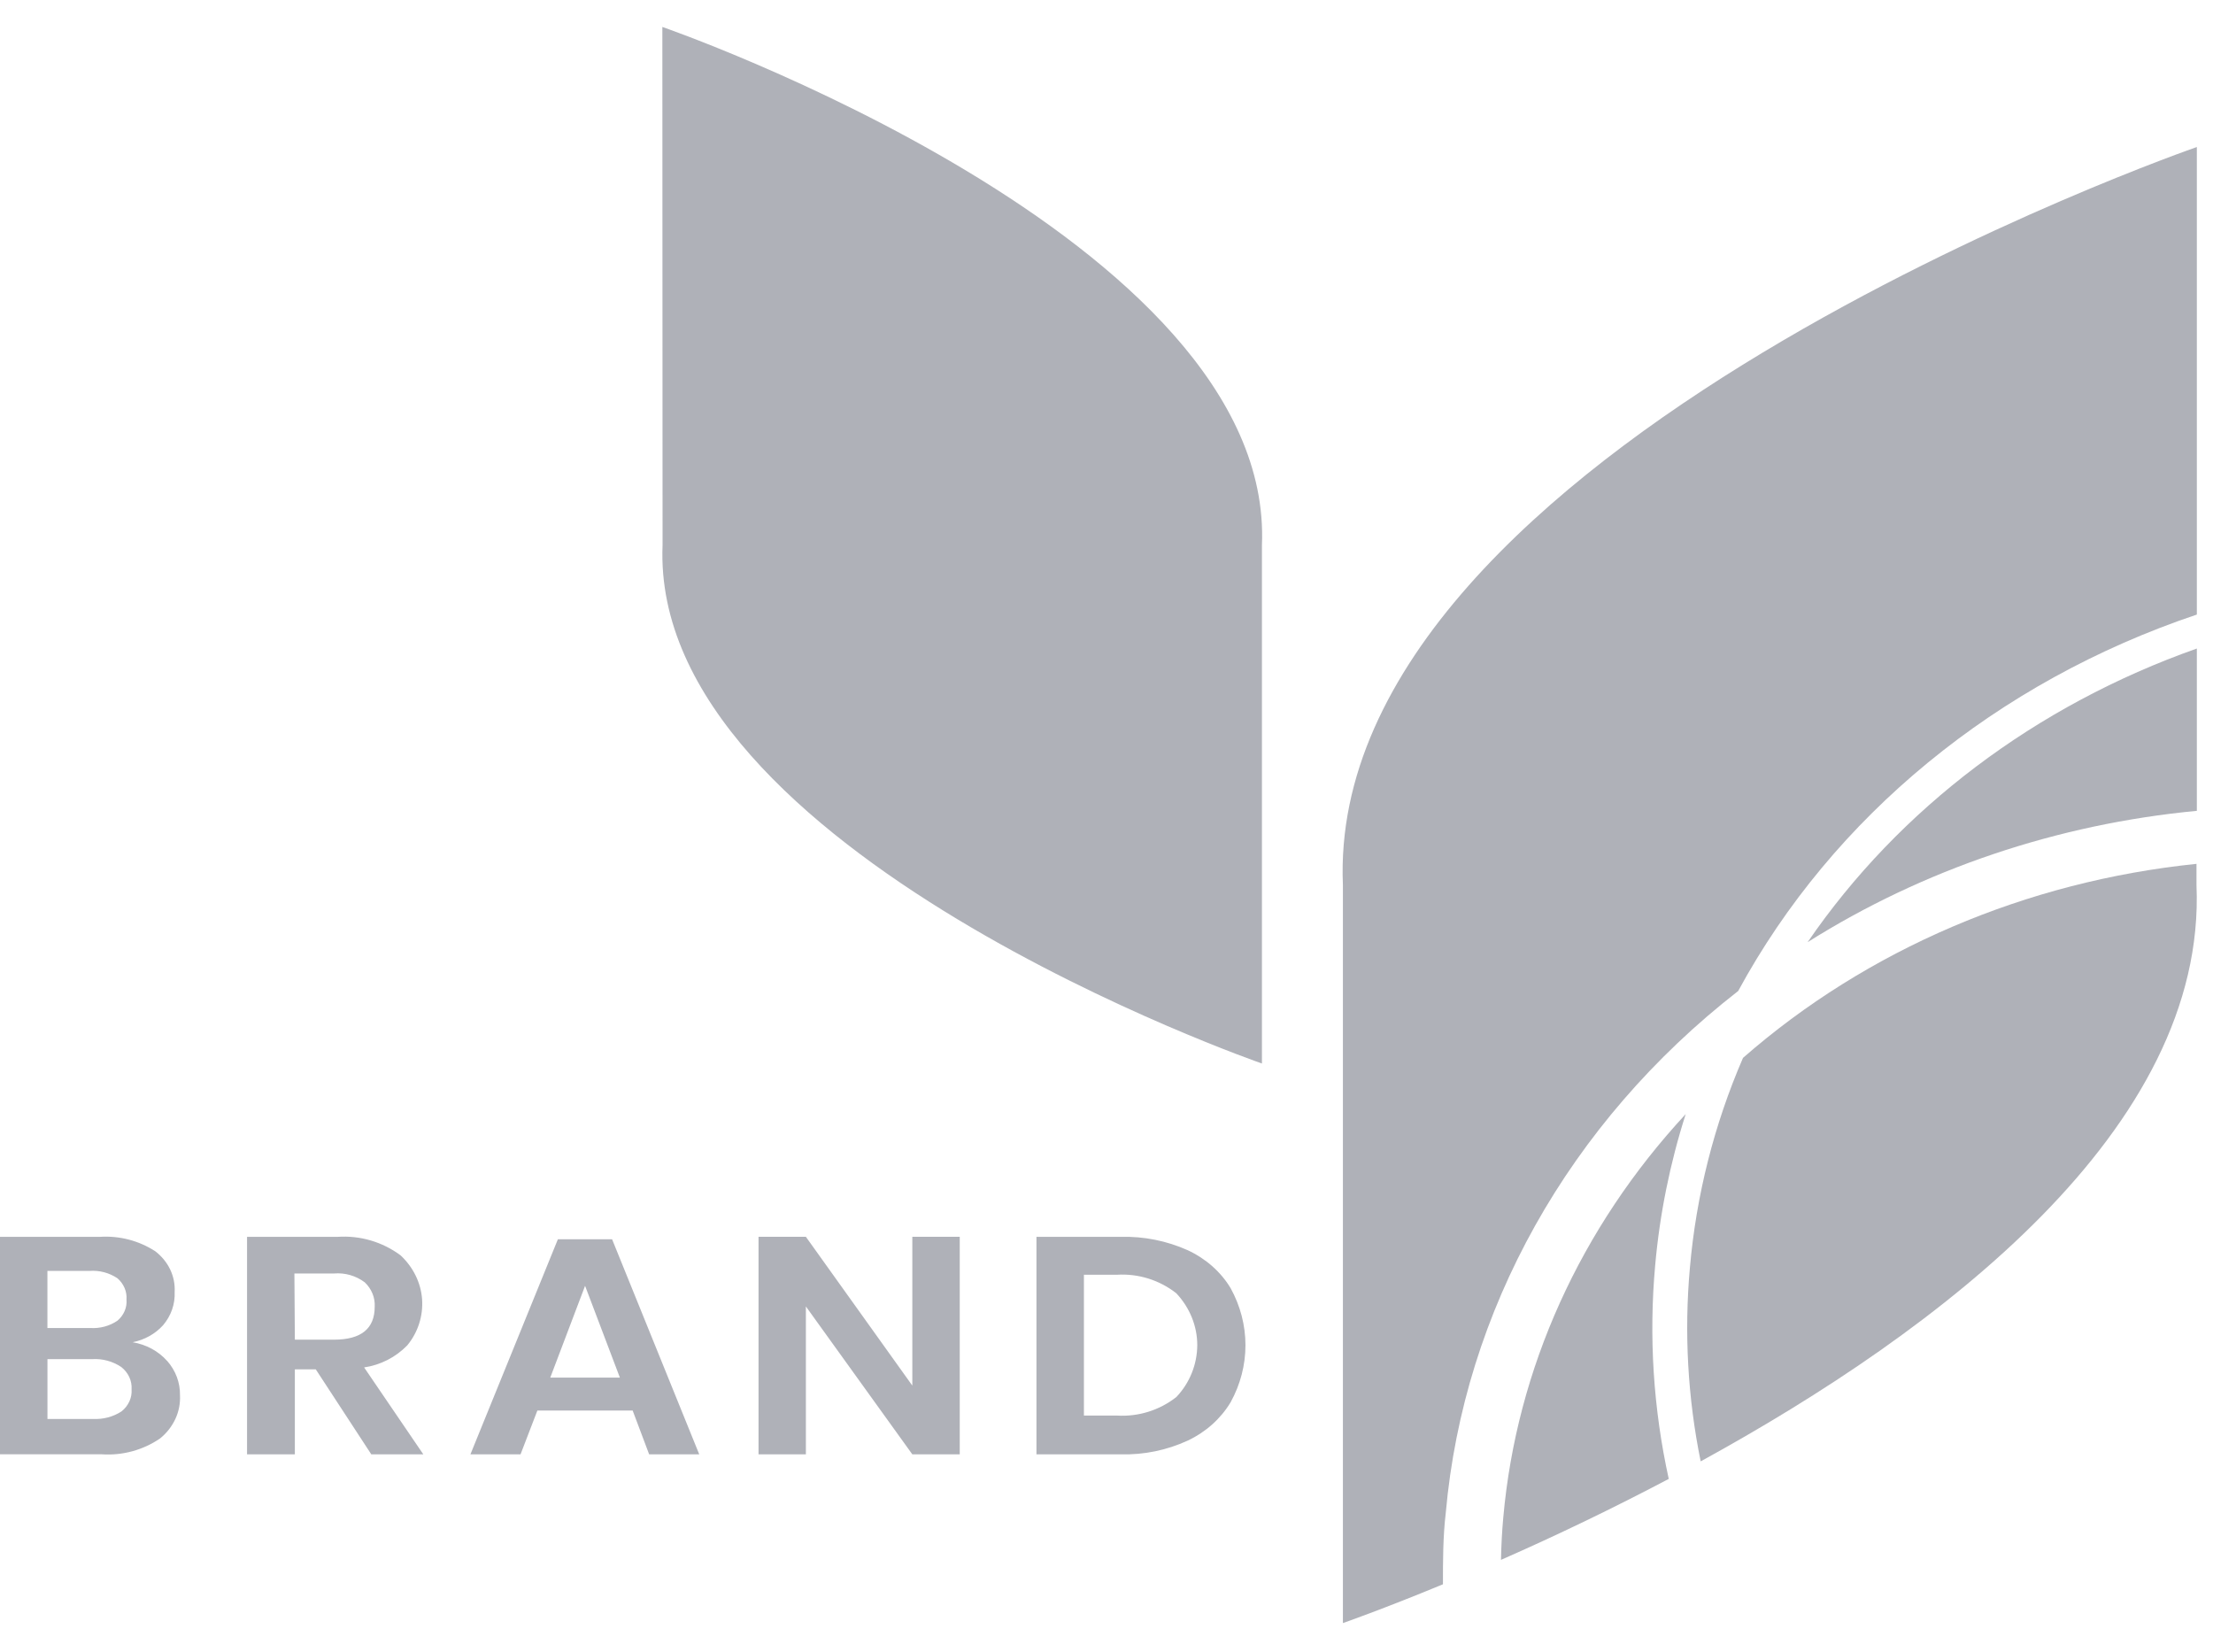
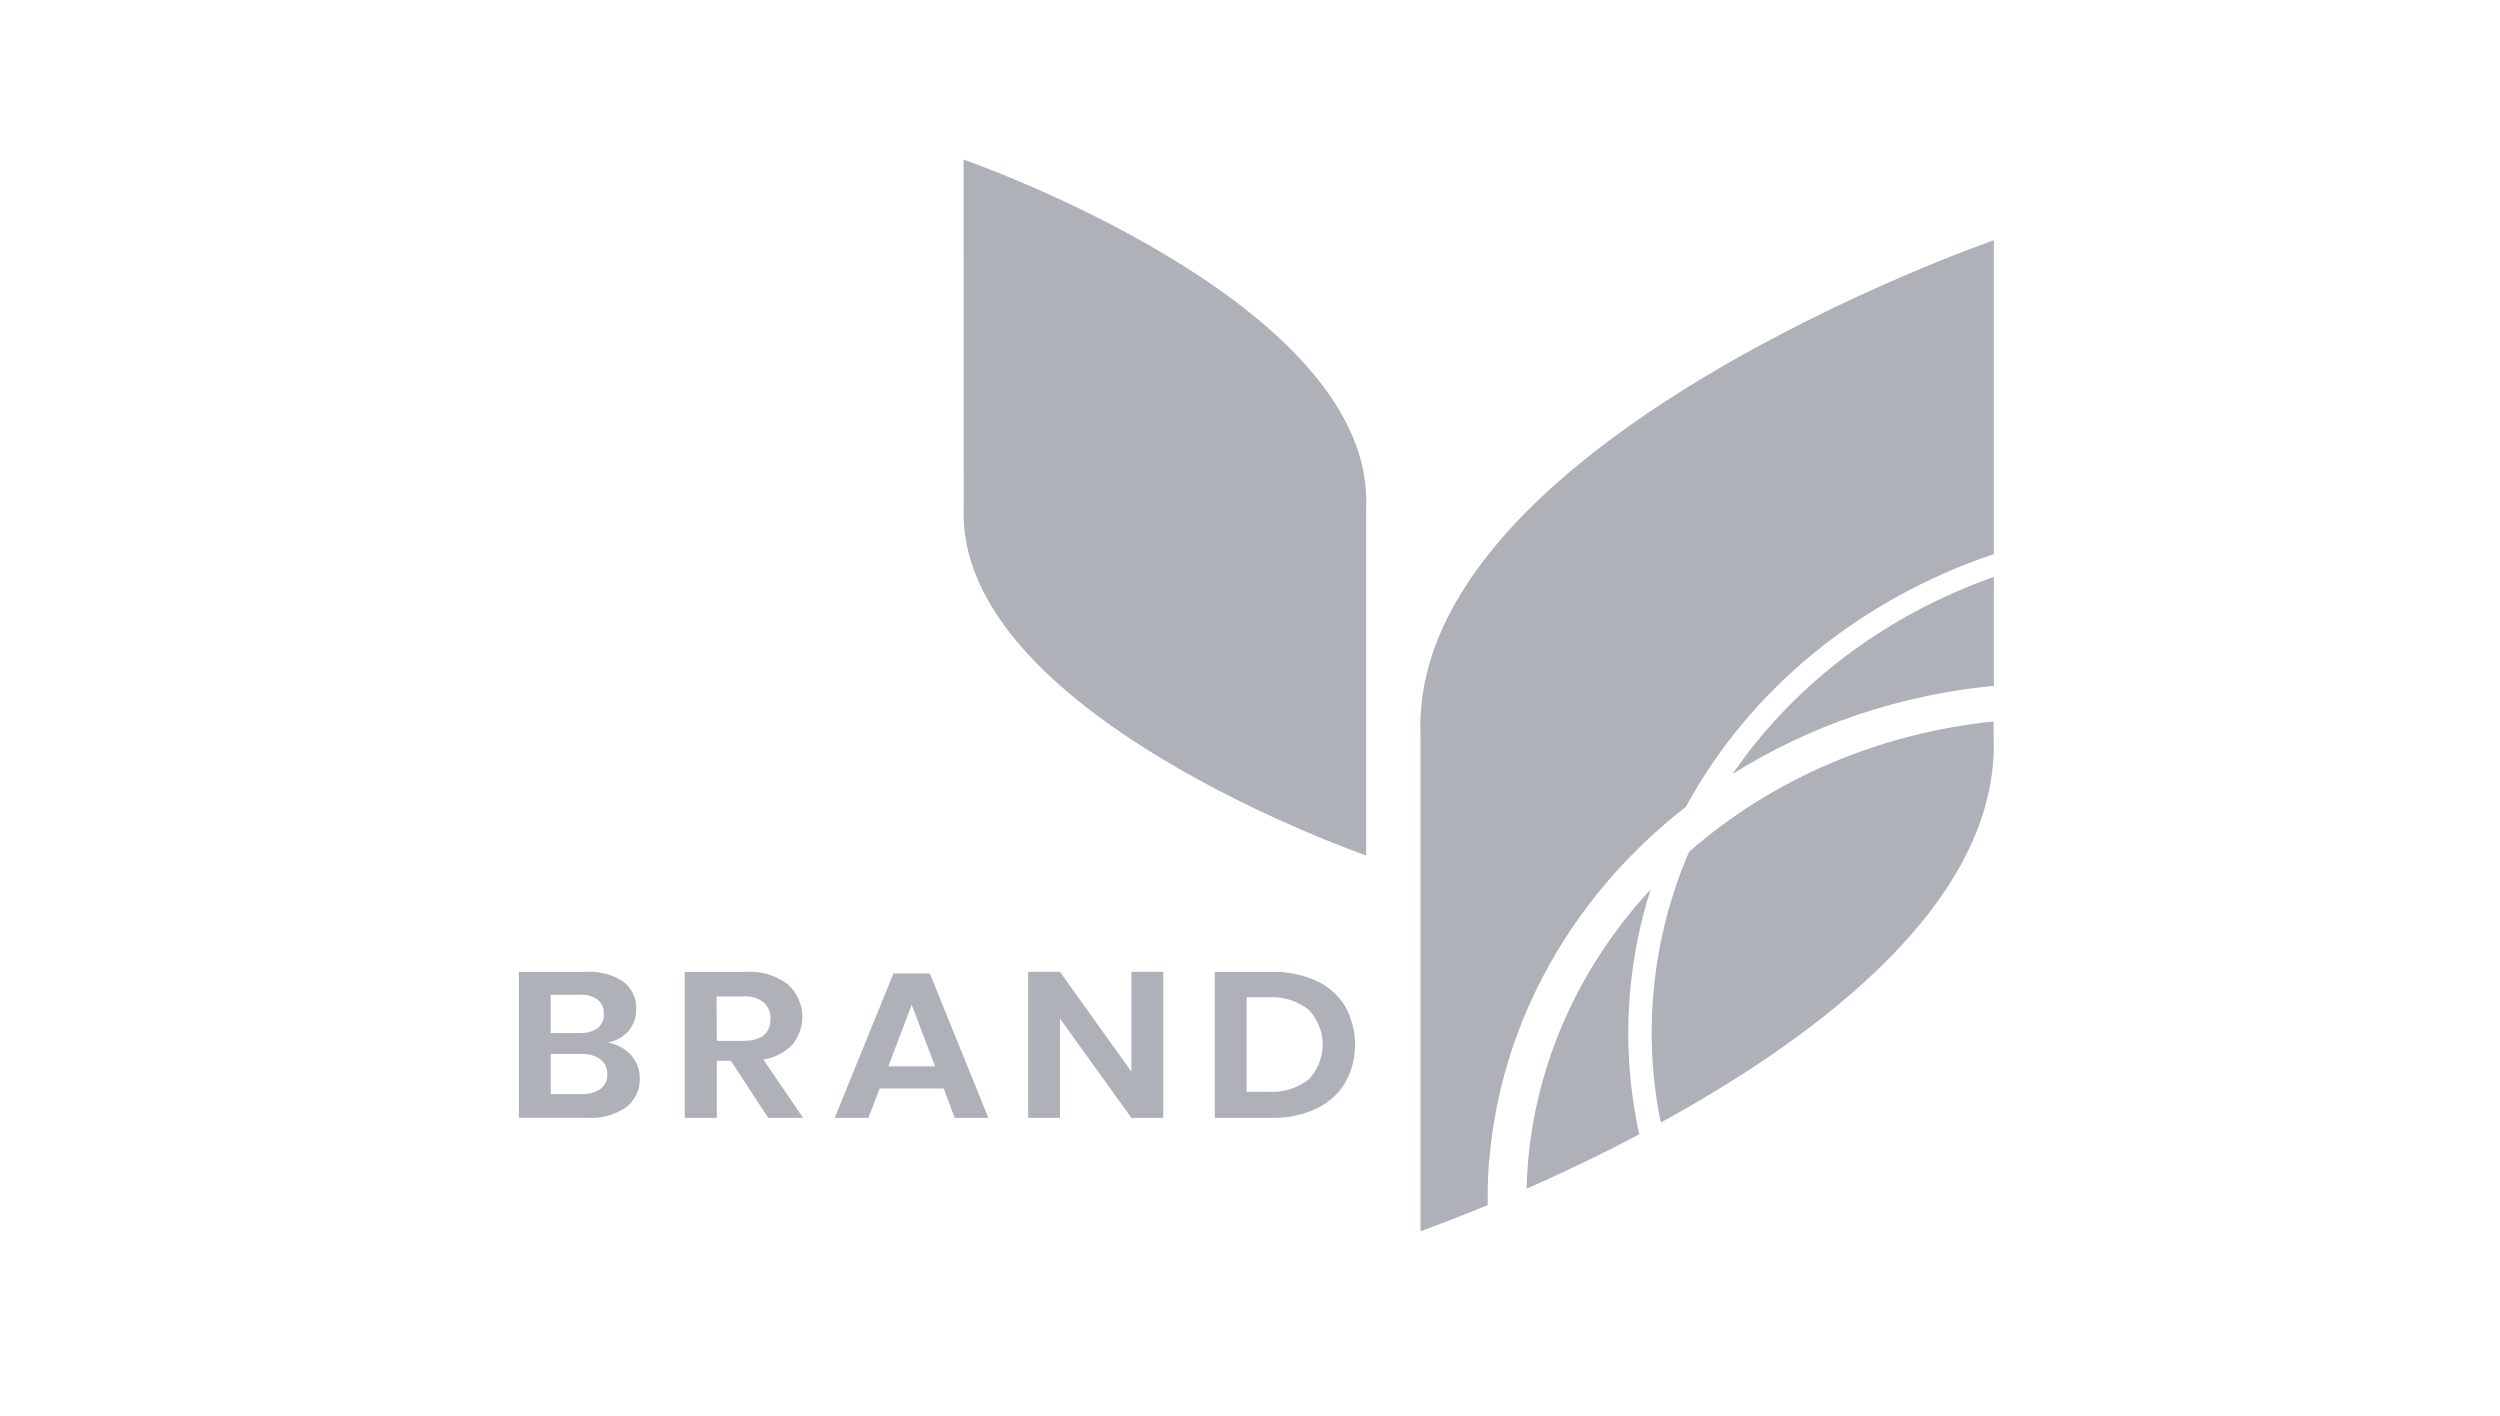
- <svg xmlns="http://www.w3.org/2000/svg" width="63" height="47" fill="none">
-   <path fill="#AFB1B8" d="M4.757 38.735c.244.276.373.622.367.977a1.43 1.43 0 0 1-.131.676 1.559 1.559 0 0 1-.438.558 2.627 2.627 0 0 1-1.651.45H0v-6.19h2.844a2.593 2.593 0 0 1 1.576.41c.184.142.33.32.425.52.096.202.139.42.127.64.016.34-.1.677-.33.946-.221.246-.526.416-.866.484.385.064.733.252.98.53Zm-3.406-.934h1.216c.276.018.55-.055.773-.206a.737.737 0 0 0 .207-.275.679.679 0 0 0 .054-.33.702.702 0 0 0-.055-.329.76.76 0 0 0-.203-.276 1.255 1.255 0 0 0-.796-.209H1.35v1.625Zm2.108 2.374a.776.776 0 0 0 .224-.284.71.71 0 0 0 .063-.345.722.722 0 0 0-.066-.35.788.788 0 0 0-.228-.285 1.338 1.338 0 0 0-.826-.224H1.351v1.703h1.292c.29.015.578-.06.816-.215ZM10.57 41.397l-1.581-2.42h-.595v2.42H7.033v-6.191H9.61a2.699 2.699 0 0 1 1.793.526c.36.336.578.779.613 1.248a1.86 1.86 0 0 1-.421 1.314 2.148 2.148 0 0 1-1.229.629l1.685 2.474h-1.48Zm-2.176-3.264h1.113c.773 0 1.16-.312 1.16-.937a.852.852 0 0 0-.063-.375.917.917 0 0 0-.221-.321 1.282 1.282 0 0 0-.876-.251H8.381l.013 1.884ZM18.01 40.15h-2.712l-.479 1.247h-1.427l2.49-6.122h1.543l2.481 6.122H18.48l-.469-1.246Zm-.363-.937-.991-2.613-.991 2.613h1.982ZM27.322 41.397h-1.35l-3.03-4.21v4.21h-1.348v-6.192h1.348l3.03 4.235v-4.235h1.35v6.192ZM35.033 39.915c-.28.467-.705.848-1.223 1.092a4.288 4.288 0 0 1-1.9.39h-2.404v-6.191h2.405a4.376 4.376 0 0 1 1.9.38c.517.24.943.616 1.222 1.08.278.504.423 1.06.423 1.625 0 .564-.145 1.12-.423 1.624Zm-1.546-.148a2.16 2.16 0 0 0 .597-1.478c0-.542-.212-1.066-.597-1.477a2.488 2.488 0 0 0-1.692-.527h-.938v4.008h.938a2.49 2.49 0 0 0 1.692-.526ZM18.856.767s17.438 6.028 17.069 14.751v14.754s-17.426-6.03-17.063-14.754L18.856.767ZM51.46 26.818c3.294-2.075 7.103-3.36 11.08-3.738v-4.62c-4.582 1.618-8.47 4.55-11.08 8.358Z" />
-   <path fill="#AFB1B8" d="M49.482 28.21c2.695-4.97 7.368-8.805 13.058-10.717V4.185s-24.835 8.587-24.31 21.009V46.2s1.107-.384 2.848-1.104c0-.671 0-1.349.08-2.03.513-5.766 3.507-11.11 8.324-14.857Z" />
-   <path fill="#AFB1B8" d="M47.12 36.013c.13-1.457.421-2.898.869-4.301-3 3.235-4.816 7.25-5.193 11.479-.037.399-.057.798-.066 1.21a74.756 74.756 0 0 0 4.776-2.305c-.44-2.001-.57-4.049-.386-6.083ZM48.108 36.089a19.051 19.051 0 0 0 .307 5.508c6.785-3.718 14.41-9.462 14.115-16.403v-.605c-4.848.497-9.383 2.437-12.91 5.523a19.259 19.259 0 0 0-1.512 5.977Z" />
+ <svg xmlns="http://www.w3.org/2000/svg" width="106" height="60" fill="none">
+   <path fill="#AFB1B8" d="M26.757 44.735c.244.276.373.622.367.977a1.43 1.43 0 0 1-.131.676 1.558 1.558 0 0 1-.438.558 2.627 2.627 0 0 1-1.651.45H22v-6.19h2.844a2.593 2.593 0 0 1 1.576.41c.184.142.33.32.425.52.096.202.139.42.127.64.016.34-.1.677-.33.946-.221.246-.526.416-.866.484.385.064.733.252.98.53Zm-3.406-.934h1.216c.276.018.55-.055.773-.206a.738.738 0 0 0 .207-.275.68.68 0 0 0 .054-.33.702.702 0 0 0-.055-.329.759.759 0 0 0-.203-.276 1.255 1.255 0 0 0-.796-.209H23.35v1.625Zm2.108 2.374a.777.777 0 0 0 .224-.284.712.712 0 0 0 .063-.345.722.722 0 0 0-.066-.35.788.788 0 0 0-.228-.285 1.338 1.338 0 0 0-.826-.224h-1.275v1.703h1.292c.29.015.578-.06.816-.215ZM32.57 47.397l-1.581-2.42h-.595v2.42h-1.361v-6.191h2.577a2.699 2.699 0 0 1 1.793.526c.36.336.578.779.613 1.248a1.86 1.86 0 0 1-.421 1.314 2.148 2.148 0 0 1-1.229.629l1.685 2.474h-1.48Zm-2.176-3.264h1.113c.773 0 1.16-.312 1.16-.937a.852.852 0 0 0-.063-.375.917.917 0 0 0-.221-.321 1.282 1.282 0 0 0-.876-.251h-1.126l.013 1.884ZM40.01 46.15h-2.712l-.479 1.247h-1.427l2.49-6.122h1.543l2.481 6.122H40.48l-.469-1.246Zm-.363-.937-.991-2.613-.991 2.613h1.982ZM49.322 47.397h-1.35l-3.03-4.21v4.21h-1.348v-6.192h1.348l3.03 4.235v-4.235h1.35v6.192ZM57.033 45.915c-.28.467-.705.848-1.223 1.092a4.288 4.288 0 0 1-1.9.39h-2.404v-6.191h2.405a4.376 4.376 0 0 1 1.9.38c.517.24.943.616 1.222 1.08.278.504.423 1.06.423 1.625 0 .564-.145 1.12-.423 1.624Zm-1.546-.148a2.16 2.16 0 0 0 .597-1.478c0-.542-.212-1.066-.597-1.477a2.488 2.488 0 0 0-1.692-.527h-.938v4.008h.938a2.49 2.49 0 0 0 1.692-.526ZM40.856 6.767s17.438 6.028 17.069 14.751v14.754s-17.426-6.03-17.063-14.754l-.006-14.751ZM73.46 32.818c3.294-2.075 7.103-3.36 11.08-3.738v-4.62c-4.582 1.618-8.47 4.55-11.08 8.358Z" />
+   <path fill="#AFB1B8" d="M71.482 34.21c2.695-4.97 7.368-8.805 13.058-10.717V10.185s-24.835 8.587-24.31 21.009V52.2s1.107-.384 2.848-1.104c0-.671 0-1.349.08-2.03.513-5.766 3.507-11.11 8.324-14.857Z" />
+   <path fill="#AFB1B8" d="M69.12 42.013c.13-1.457.421-2.898.868-4.301-2.998 3.235-4.815 7.25-5.192 11.479-.037.399-.057.798-.067 1.21a74.756 74.756 0 0 0 4.777-2.305c-.44-2.001-.57-4.049-.386-6.083ZM70.107 42.089a19.058 19.058 0 0 0 .308 5.508c6.785-3.718 14.41-9.462 14.115-16.403v-.605c-4.848.497-9.383 2.437-12.91 5.523a19.256 19.256 0 0 0-1.513 5.977Z" />
</svg>
